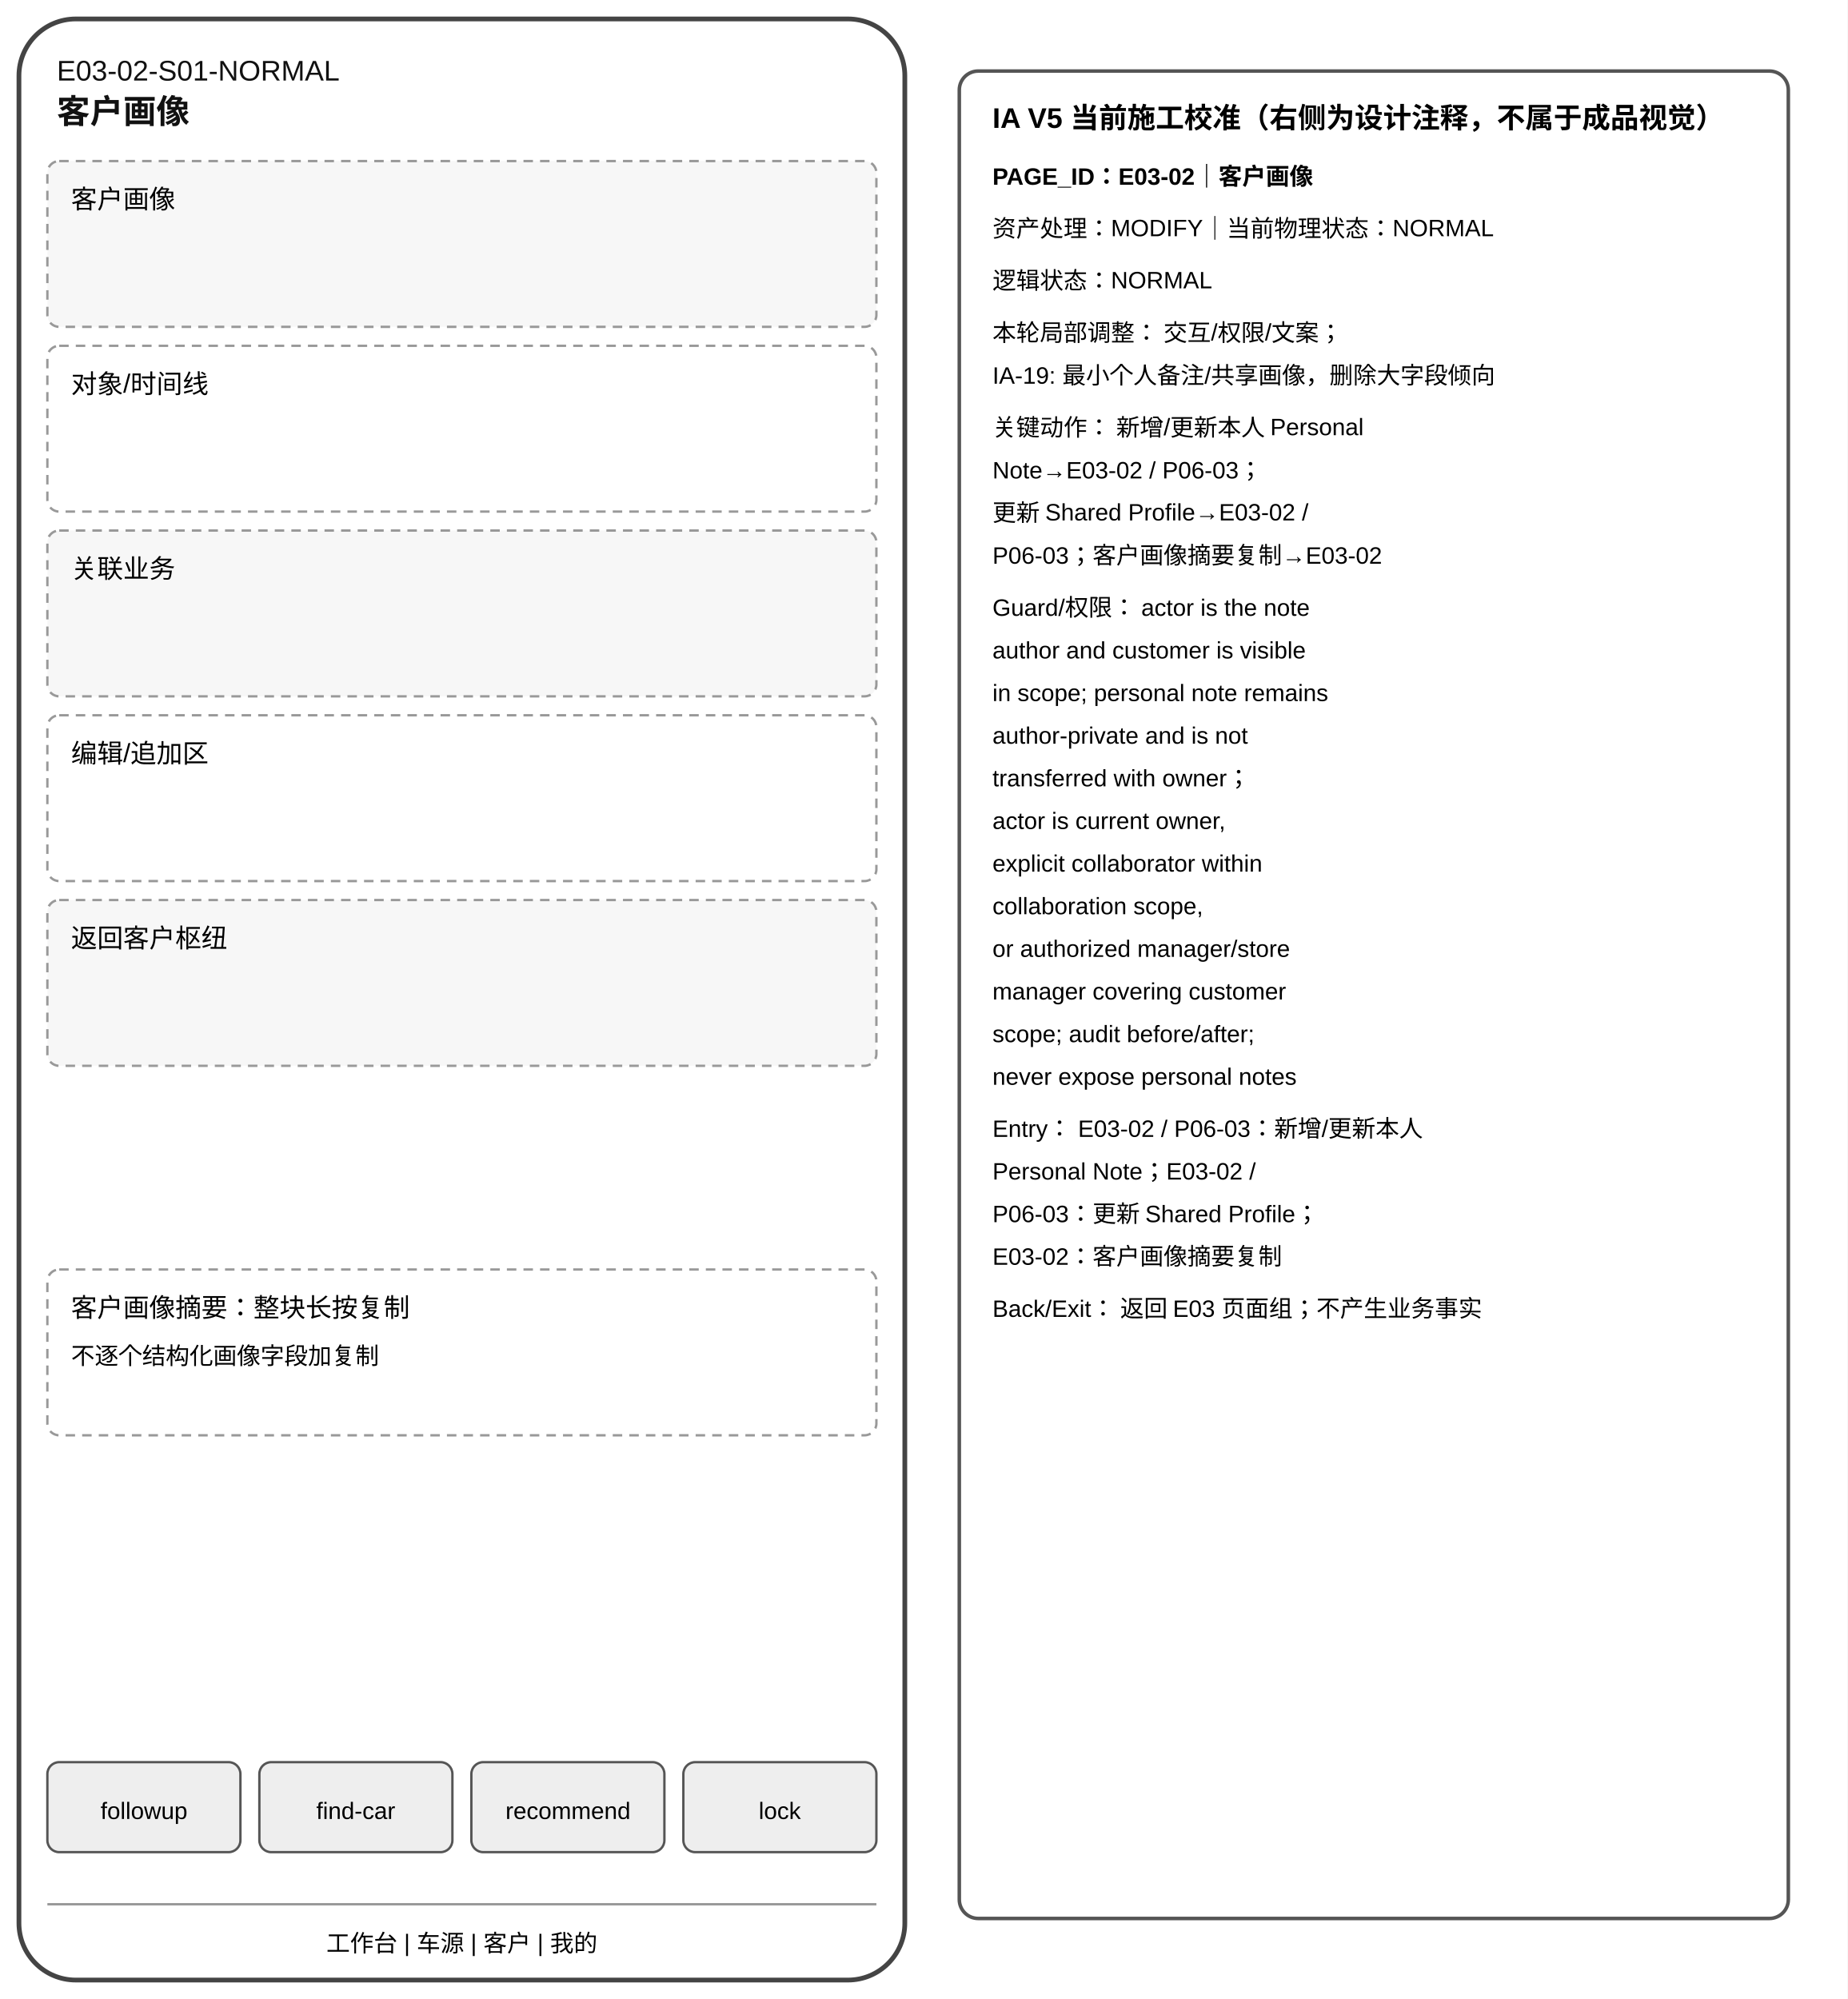
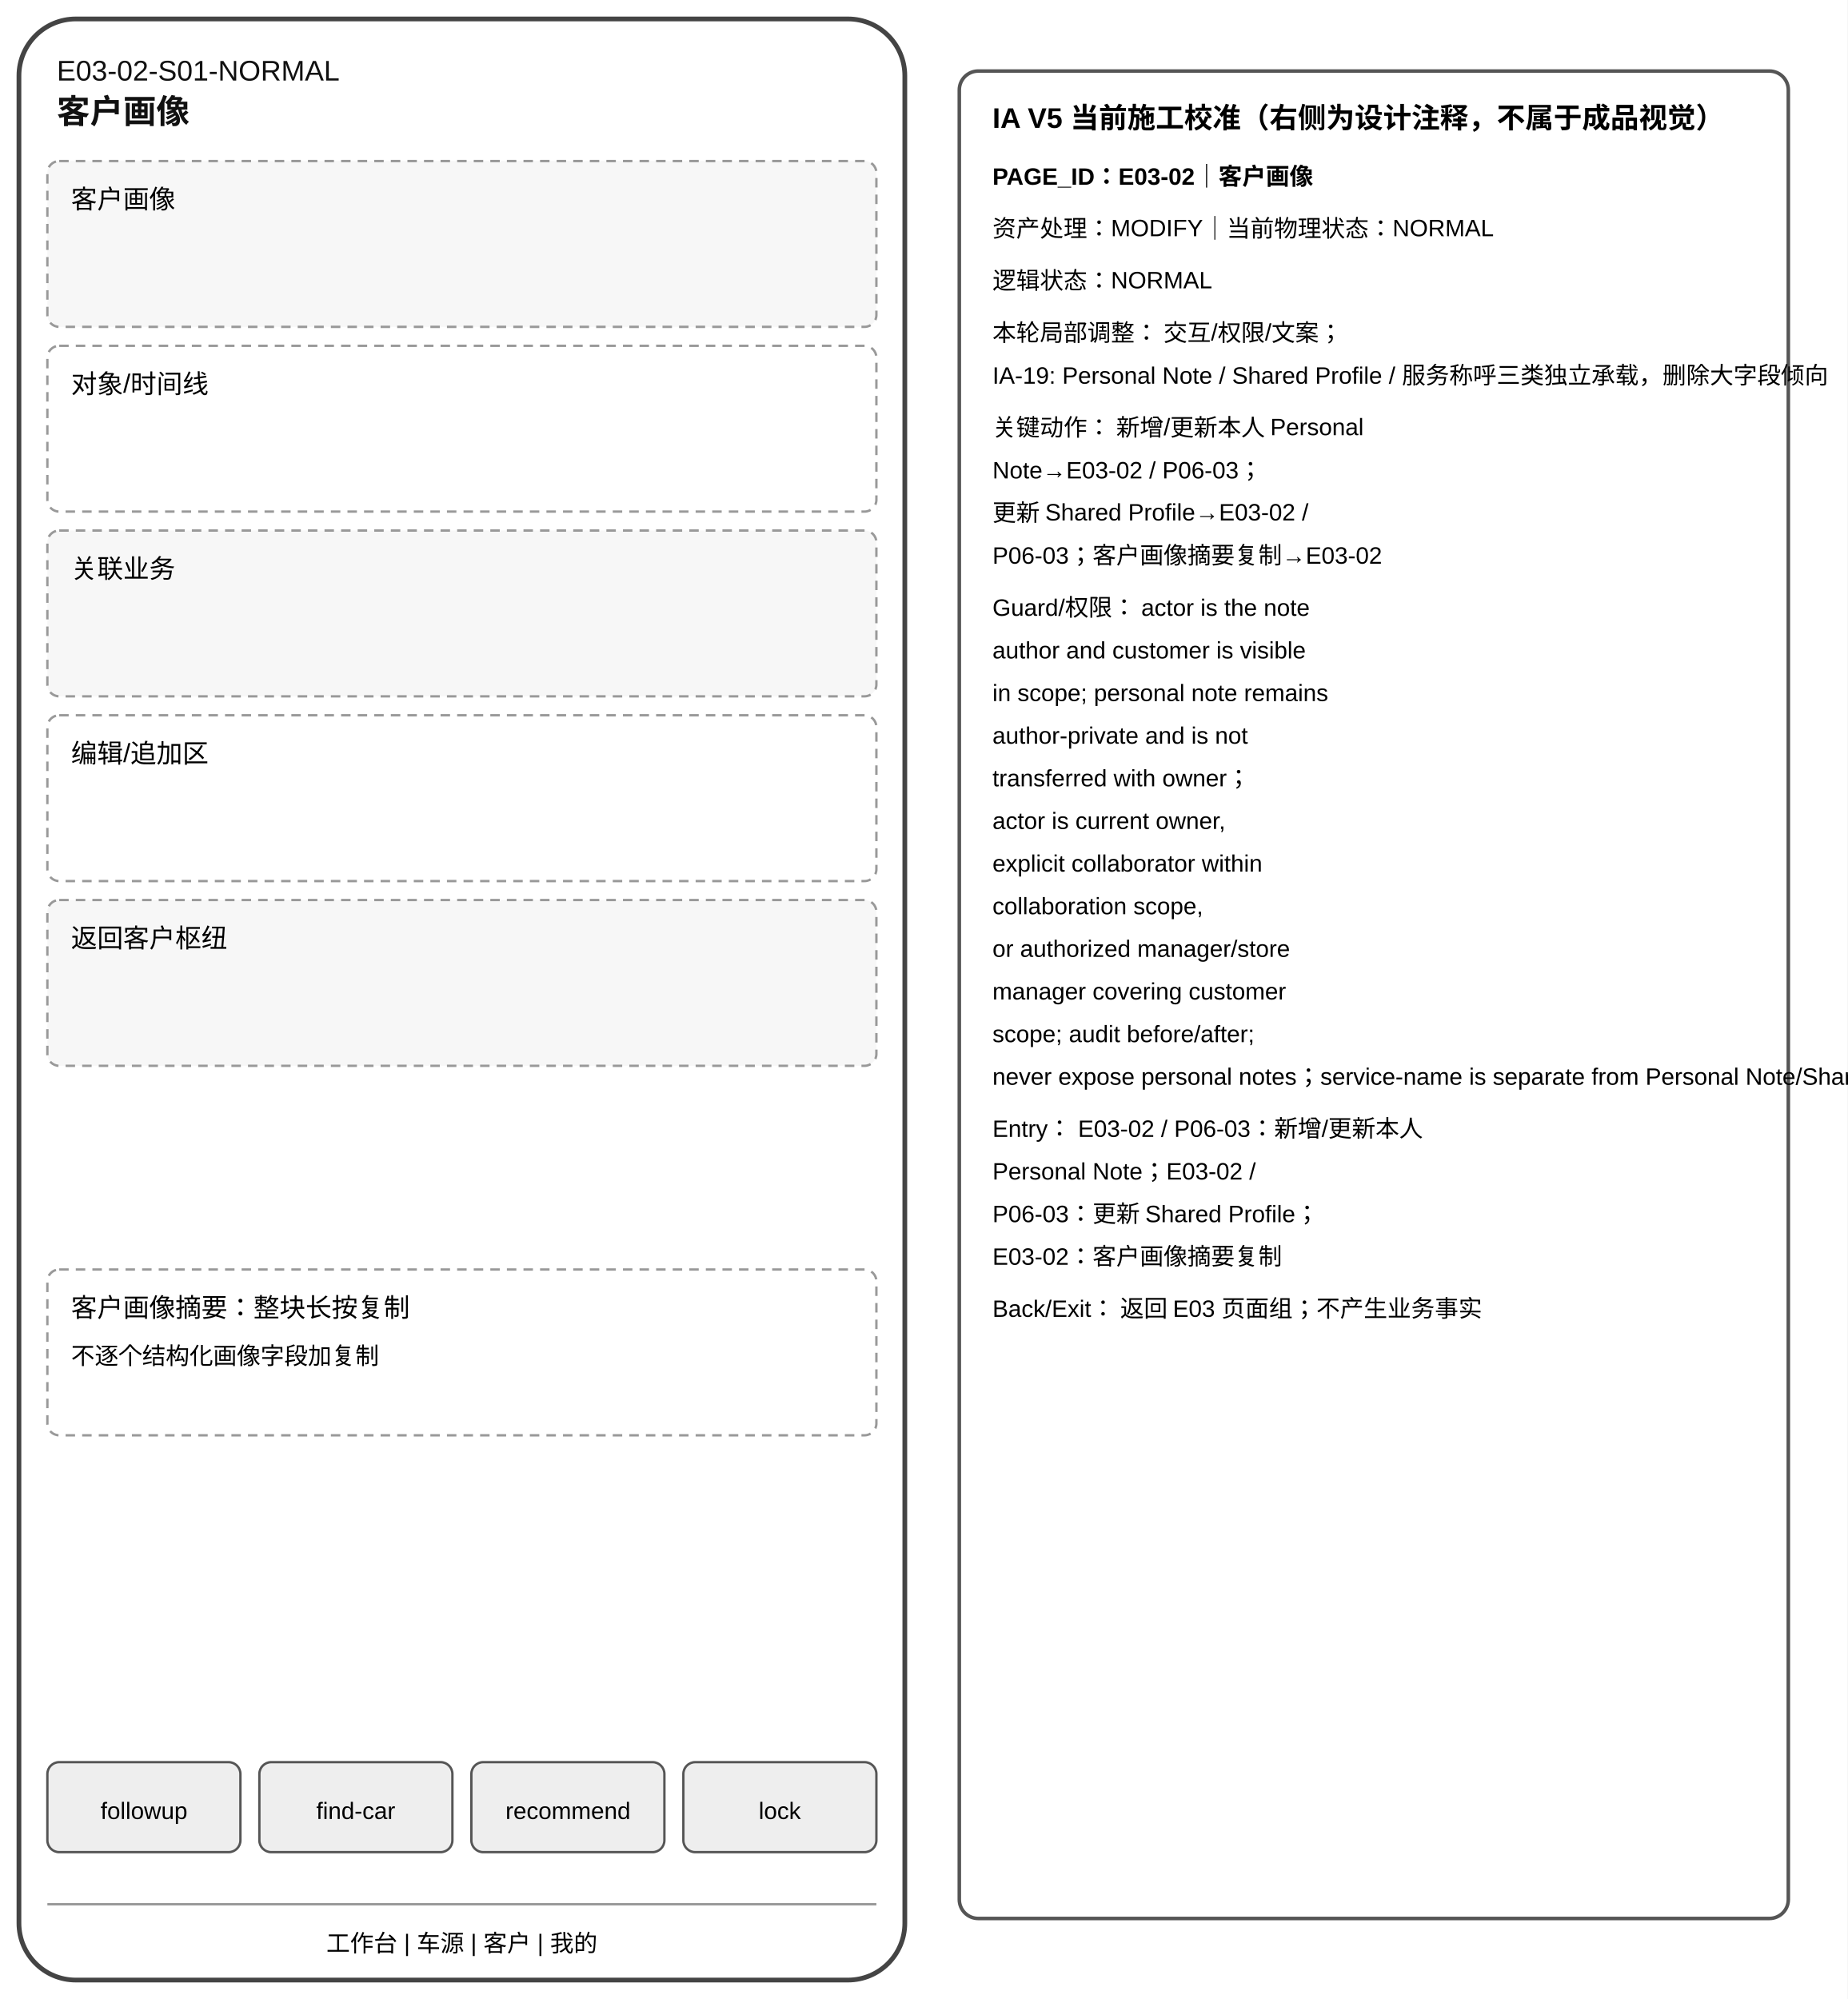
<svg xmlns="http://www.w3.org/2000/svg" width="780" height="844" viewBox="0 0 780 844">
  <rect width="100%" height="100%" fill="white" />
  <rect x="8" y="8" width="374" height="828" rx="24" fill="none" stroke="#444" stroke-width="2" />
  <text x="24" y="34" font-family="Arial,sans-serif" font-size="12" fill="#111">E03-02-S01-NORMAL</text>
  <text x="24" y="52" font-family="Arial,sans-serif" font-size="14" font-weight="bold" fill="#111">客户画像</text>
  <rect x="20" y="68" width="350" height="70" rx="5" fill="#f7f7f7" stroke="#999" stroke-dasharray="4 3" />
  <text x="30" y="88" font-family="Arial,sans-serif" font-size="11">客户画像</text>
  <rect x="20" y="146" width="350" height="70" rx="5" fill="#fff" stroke="#999" stroke-dasharray="4 3" />
  <text x="30" y="166" font-family="Arial,sans-serif" font-size="11">对象/时间线</text>
  <rect x="20" y="224" width="350" height="70" rx="5" fill="#f7f7f7" stroke="#999" stroke-dasharray="4 3" />
  <text x="30" y="244" font-family="Arial,sans-serif" font-size="11">关联业务</text>
  <rect x="20" y="302" width="350" height="70" rx="5" fill="#fff" stroke="#999" stroke-dasharray="4 3" />
  <text x="30" y="322" font-family="Arial,sans-serif" font-size="11">编辑/追加区</text>
  <rect x="20" y="380" width="350" height="70" rx="5" fill="#f7f7f7" stroke="#999" stroke-dasharray="4 3" />
  <text x="30" y="400" font-family="Arial,sans-serif" font-size="11">返回客户枢纽</text>
  <rect x="20.0" y="744" width="81.5" height="38" rx="5" fill="#eee" stroke="#555" />
  <text x="60.8" y="768" text-anchor="middle" font-family="Arial,sans-serif" font-size="10">followup</text>
  <rect x="109.5" y="744" width="81.5" height="38" rx="5" fill="#eee" stroke="#555" />
  <text x="150.2" y="768" text-anchor="middle" font-family="Arial,sans-serif" font-size="10">find-car</text>
  <rect x="199.0" y="744" width="81.5" height="38" rx="5" fill="#eee" stroke="#555" />
  <text x="239.8" y="768" text-anchor="middle" font-family="Arial,sans-serif" font-size="10">recommend</text>
  <rect x="288.5" y="744" width="81.5" height="38" rx="5" fill="#eee" stroke="#555" />
  <text x="329.2" y="768" text-anchor="middle" font-family="Arial,sans-serif" font-size="10">lock</text>
  <line x1="20" y1="804" x2="370" y2="804" stroke="#999" />
  <text x="195" y="824" text-anchor="middle" font-family="Arial,sans-serif" font-size="10">工作台  |  车源  |  客户  |  我的</text>
  <rect x="20" y="536" width="350" height="70" rx="5" fill="#fff" stroke="#999" stroke-dasharray="4 3" />
  <text x="30" y="556" font-family="Arial,sans-serif" font-size="11">客户画像摘要：整块长按复制</text>
  <text x="30" y="576" font-family="Arial,sans-serif" font-size="10">不逐个结构化画像字段加复制</text>
  <rect x="405" y="30" width="350" height="780" rx="8" fill="white" stroke="#555" stroke-width="1.5" />
  <text x="419" y="54" font-family="Arial,sans-serif" font-size="12" font-weight="bold">IA V5 当前施工校准（右侧为设计注释，不属于成品视觉）</text>
  <text x="419" y="78" font-family="Arial,sans-serif" font-size="10" font-weight="bold">PAGE_ID：E03-02｜客户画像</text>
  <text x="419" y="100" font-family="Arial,sans-serif" font-size="10">资产处理：MODIFY｜当前物理状态：NORMAL</text>
  <text x="419" y="122" font-family="Arial,sans-serif" font-size="10">逻辑状态：NORMAL</text>
  <text x="419" y="144" font-family="Arial,sans-serif" font-size="10">本轮局部调整： 交互/权限/文案；</text>
-   <text x="419" y="162" font-family="Arial,sans-serif" font-size="10">IA-19: 最小个人备注/共享画像，删除大字段倾向</text>
+   <text x="419" y="162" font-family="Arial,sans-serif" font-size="10">IA-19: Personal Note / Shared Profile / 服务称呼三类独立承载，删除大字段倾向</text>
  <text x="419" y="184" font-family="Arial,sans-serif" font-size="10">关键动作： 新增/更新本人 Personal</text>
  <text x="419" y="202" font-family="Arial,sans-serif" font-size="10">Note→E03-02 / P06-03；</text>
  <text x="419" y="220" font-family="Arial,sans-serif" font-size="10">更新 Shared Profile→E03-02 /</text>
  <text x="419" y="238" font-family="Arial,sans-serif" font-size="10">P06-03；客户画像摘要复制→E03-02</text>
  <text x="419" y="260" font-family="Arial,sans-serif" font-size="10">Guard/权限： actor is the note</text>
  <text x="419" y="278" font-family="Arial,sans-serif" font-size="10">author and customer is visible</text>
  <text x="419" y="296" font-family="Arial,sans-serif" font-size="10">in scope; personal note remains</text>
  <text x="419" y="314" font-family="Arial,sans-serif" font-size="10">author-private and is not</text>
  <text x="419" y="332" font-family="Arial,sans-serif" font-size="10">transferred with owner；</text>
  <text x="419" y="350" font-family="Arial,sans-serif" font-size="10">actor is current owner,</text>
  <text x="419" y="368" font-family="Arial,sans-serif" font-size="10">explicit collaborator within</text>
  <text x="419" y="386" font-family="Arial,sans-serif" font-size="10">collaboration scope,</text>
  <text x="419" y="404" font-family="Arial,sans-serif" font-size="10">or authorized manager/store</text>
  <text x="419" y="422" font-family="Arial,sans-serif" font-size="10">manager covering customer</text>
  <text x="419" y="440" font-family="Arial,sans-serif" font-size="10">scope; audit before/after;</text>
-   <text x="419" y="458" font-family="Arial,sans-serif" font-size="10">never expose personal notes</text>
+   <text x="419" y="458" font-family="Arial,sans-serif" font-size="10">never expose personal notes；service-name is separate from Personal Note/Shared Profile; preserve author/time/source/change history; historical service alone grants no current CRM access</text>
  <text x="419" y="480" font-family="Arial,sans-serif" font-size="10">Entry： E03-02 / P06-03：新增/更新本人</text>
  <text x="419" y="498" font-family="Arial,sans-serif" font-size="10">Personal Note；E03-02 /</text>
  <text x="419" y="516" font-family="Arial,sans-serif" font-size="10">P06-03：更新 Shared Profile；</text>
  <text x="419" y="534" font-family="Arial,sans-serif" font-size="10">E03-02：客户画像摘要复制</text>
  <text x="419" y="556" font-family="Arial,sans-serif" font-size="10">Back/Exit： 返回 E03 页面组；不产生业务事实</text>
</svg>
